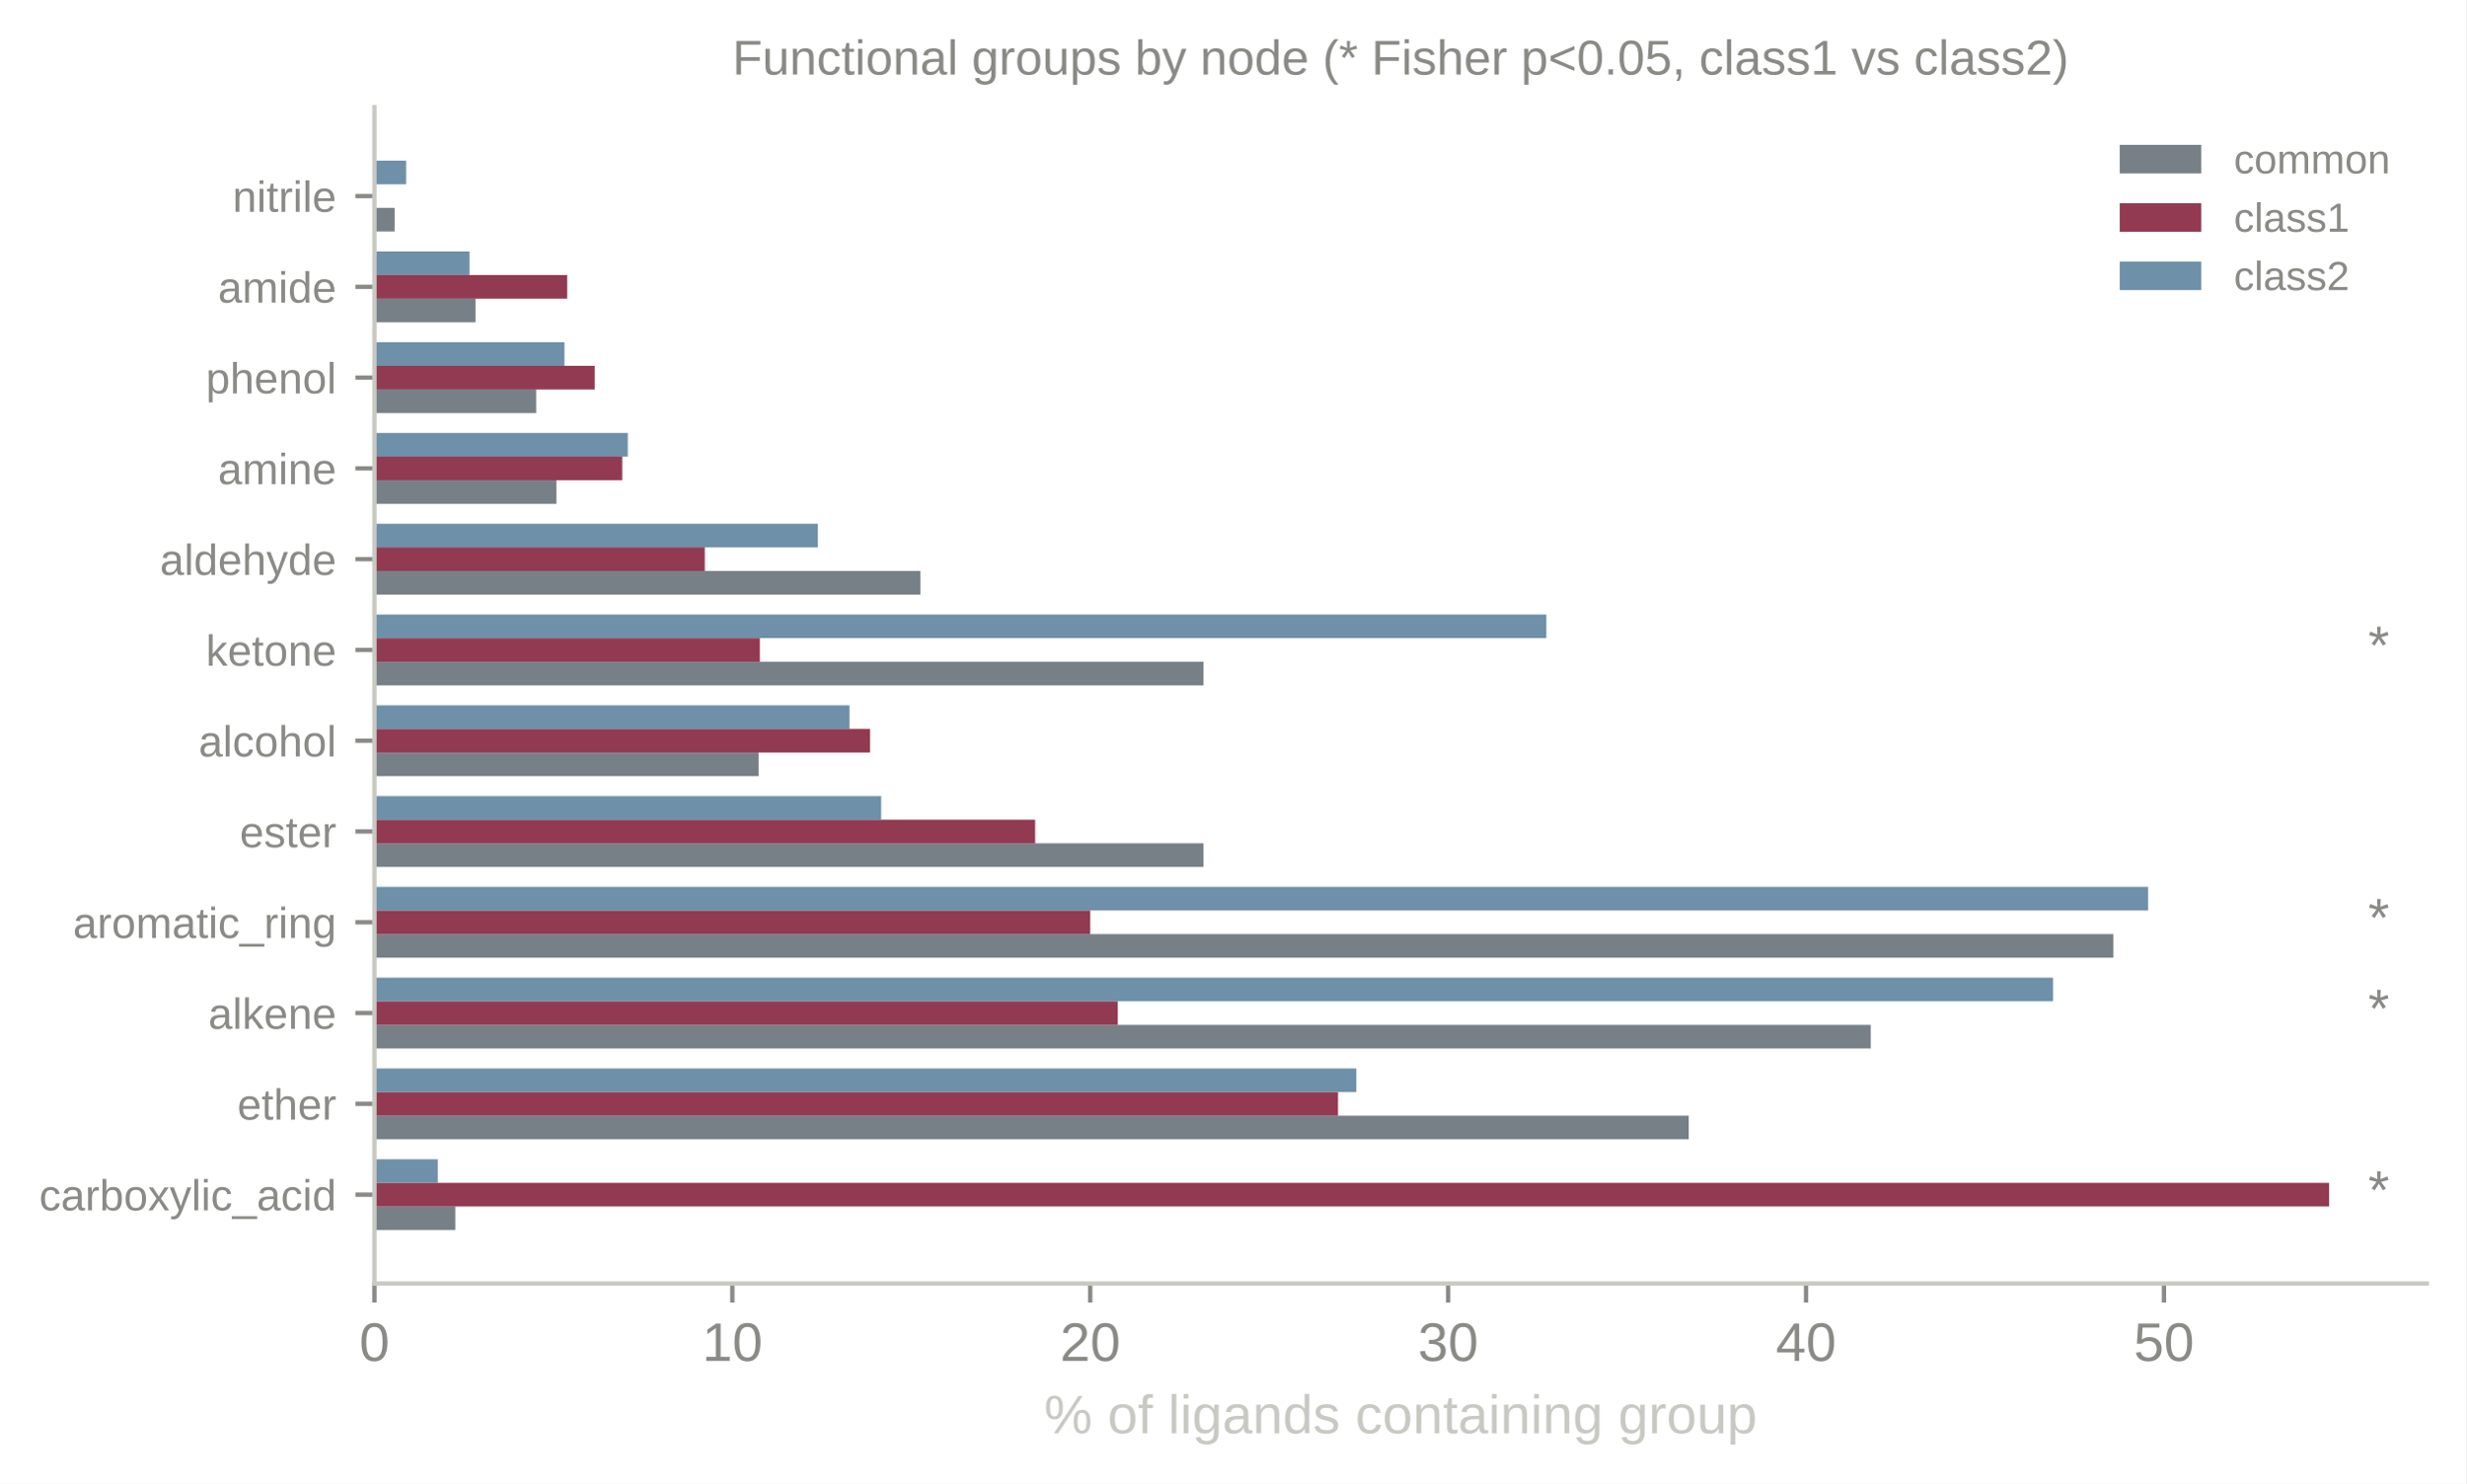
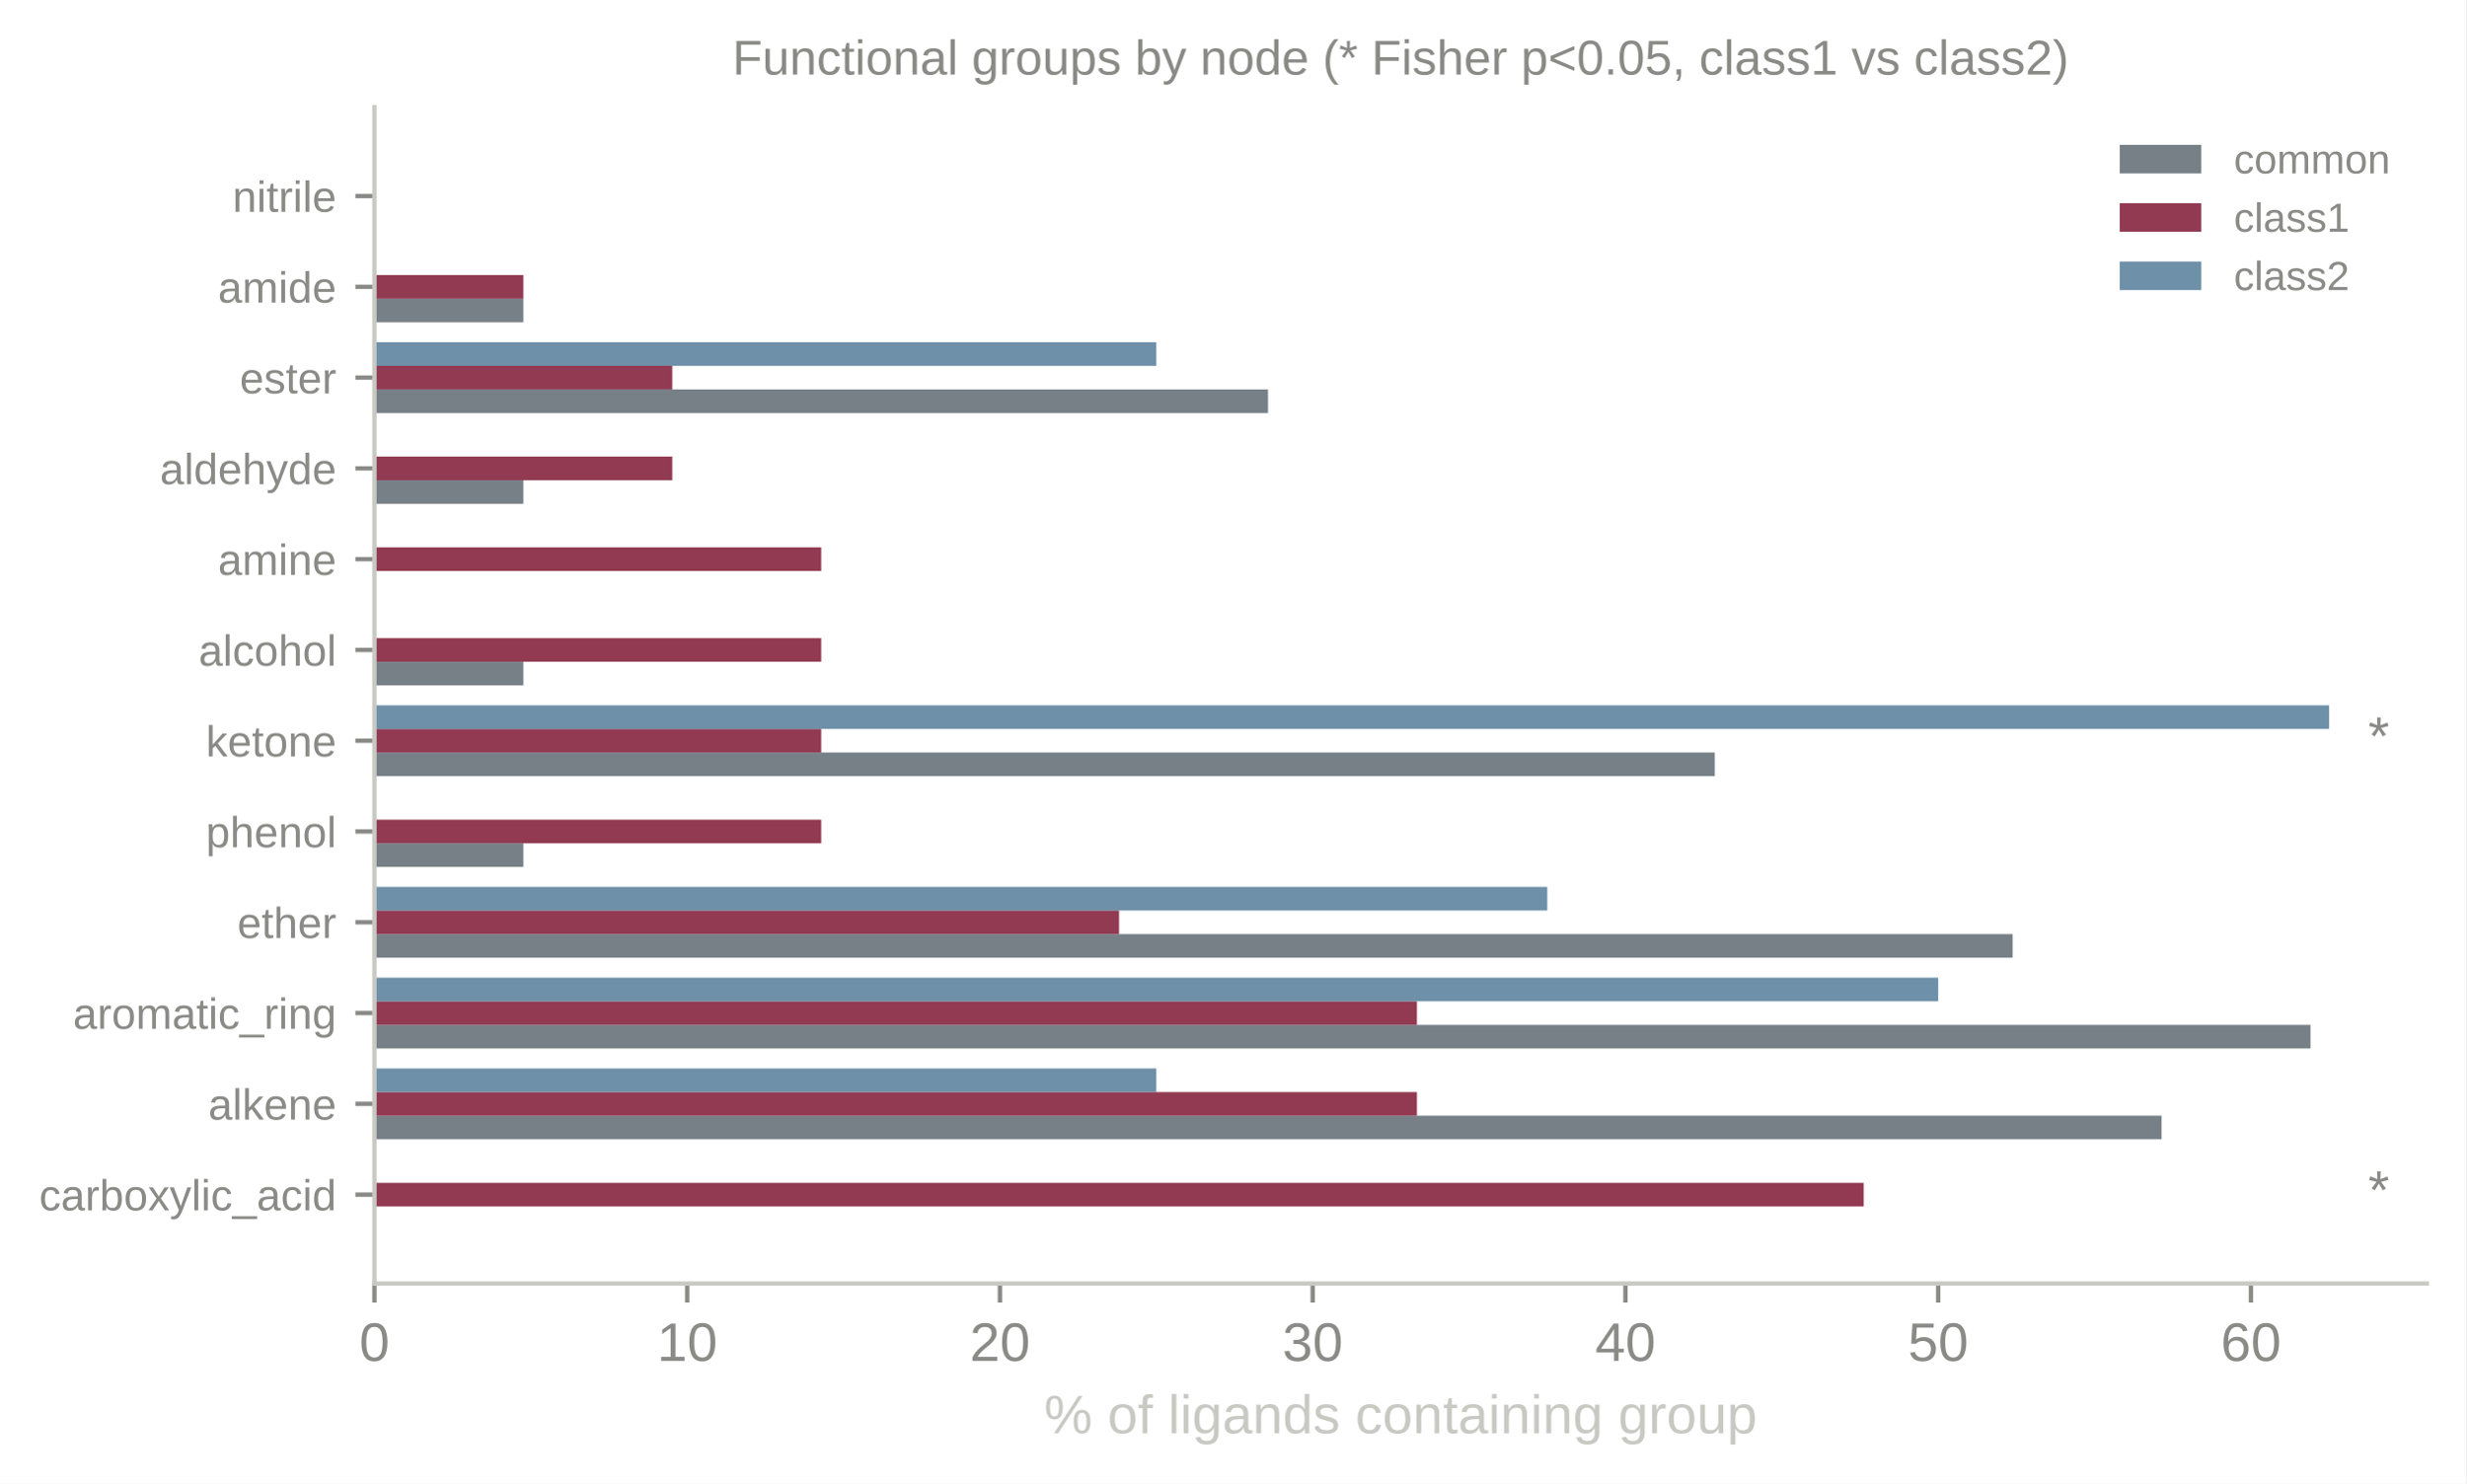
<svg xmlns="http://www.w3.org/2000/svg" xmlns:xlink="http://www.w3.org/1999/xlink" width="453.719pt" height="273.086pt" viewBox="0 0 453.719 273.086" version="1.1">
  <defs>
    <style type="text/css">*{stroke-linejoin: round; stroke-linecap: butt}</style>
  </defs>
  <g id="figure_1">
    <g id="patch_1">
      <path d="M 0 273.086  L 453.719 273.086  L 453.719 0  L 0 0  z " style="fill: #ffffff" />
    </g>
    <g id="axes_1">
      <g id="patch_2">
        <path d="M 68.889 236.242  L 446.519 236.242  L 446.519 19.722  L 68.889 19.722  z " style="fill: #ffffff" />
      </g>
      <g id="patch_3">
-         <path d="M 68.889 226.4  L 83.77 226.4  L 83.77 222.056  L 68.889 222.056  z " clip-path="url(#p09a130c2d6)" style="fill: #5f6a72; opacity: 0.85" />
+         <path d="M 68.889 226.4  L 68.889 226.4  L 68.889 222.056  L 68.889 222.056  z " clip-path="url(#p2dcdba39ec)" style="fill: #5f6a72; opacity: 0.85" />
      </g>
      <g id="patch_4">
-         <path d="M 68.889 209.691  L 310.714 209.691  L 310.714 205.347  L 68.889 205.347  z " clip-path="url(#p09a130c2d6)" style="fill: #5f6a72; opacity: 0.85" />
+         <path d="M 68.889 209.691  L 397.709 209.691  L 397.709 205.347  L 68.889 205.347  z " clip-path="url(#p2dcdba39ec)" style="fill: #5f6a72; opacity: 0.85" />
      </g>
      <g id="patch_5">
-         <path d="M 68.889 192.982  L 344.198 192.982  L 344.198 188.637  L 68.889 188.637  z " clip-path="url(#p09a130c2d6)" style="fill: #5f6a72; opacity: 0.85" />
+         <path d="M 68.889 192.982  L 425.111 192.982  L 425.111 188.637  L 68.889 188.637  z " clip-path="url(#p2dcdba39ec)" style="fill: #5f6a72; opacity: 0.85" />
      </g>
      <g id="patch_6">
-         <path d="M 68.889 176.272  L 388.843 176.272  L 388.843 171.928  L 68.889 171.928  z " clip-path="url(#p09a130c2d6)" style="fill: #5f6a72; opacity: 0.85" />
+         <path d="M 68.889 176.272  L 370.308 176.272  L 370.308 171.928  L 68.889 171.928  z " clip-path="url(#p2dcdba39ec)" style="fill: #5f6a72; opacity: 0.85" />
      </g>
      <g id="patch_7">
-         <path d="M 68.889 159.563  L 221.425 159.563  L 221.425 155.218  L 68.889 155.218  z " clip-path="url(#p09a130c2d6)" style="fill: #5f6a72; opacity: 0.85" />
+         <path d="M 68.889 159.563  L 96.29 159.563  L 96.29 155.218  L 68.889 155.218  z " clip-path="url(#p2dcdba39ec)" style="fill: #5f6a72; opacity: 0.85" />
      </g>
      <g id="patch_8">
-         <path d="M 68.889 142.854  L 139.576 142.854  L 139.576 138.509  L 68.889 138.509  z " clip-path="url(#p09a130c2d6)" style="fill: #5f6a72; opacity: 0.85" />
+         <path d="M 68.889 142.854  L 315.504 142.854  L 315.504 138.509  L 68.889 138.509  z " clip-path="url(#p2dcdba39ec)" style="fill: #5f6a72; opacity: 0.85" />
      </g>
      <g id="patch_9">
-         <path d="M 68.889 126.144  L 221.425 126.144  L 221.425 121.8  L 68.889 121.8  z " clip-path="url(#p09a130c2d6)" style="fill: #5f6a72; opacity: 0.85" />
+         <path d="M 68.889 126.144  L 96.29 126.144  L 96.29 121.8  L 68.889 121.8  z " clip-path="url(#p2dcdba39ec)" style="fill: #5f6a72; opacity: 0.85" />
      </g>
      <g id="patch_10">
-         <path d="M 68.889 109.435  L 169.339 109.435  L 169.339 105.09  L 68.889 105.09  z " clip-path="url(#p09a130c2d6)" style="fill: #5f6a72; opacity: 0.85" />
+         <path d="M 68.889 109.435  L 68.889 109.435  L 68.889 105.09  L 68.889 105.09  z " clip-path="url(#p2dcdba39ec)" style="fill: #5f6a72; opacity: 0.85" />
      </g>
      <g id="patch_11">
-         <path d="M 68.889 92.725  L 102.372 92.725  L 102.372 88.381  L 68.889 88.381  z " clip-path="url(#p09a130c2d6)" style="fill: #5f6a72; opacity: 0.85" />
+         <path d="M 68.889 92.725  L 96.29 92.725  L 96.29 88.381  L 68.889 88.381  z " clip-path="url(#p2dcdba39ec)" style="fill: #5f6a72; opacity: 0.85" />
      </g>
      <g id="patch_12">
-         <path d="M 68.889 76.016  L 98.652 76.016  L 98.652 71.672  L 68.889 71.672  z " clip-path="url(#p09a130c2d6)" style="fill: #5f6a72; opacity: 0.85" />
+         <path d="M 68.889 76.016  L 233.299 76.016  L 233.299 71.672  L 68.889 71.672  z " clip-path="url(#p2dcdba39ec)" style="fill: #5f6a72; opacity: 0.85" />
      </g>
      <g id="patch_13">
-         <path d="M 68.889 59.307  L 87.491 59.307  L 87.491 54.962  L 68.889 54.962  z " clip-path="url(#p09a130c2d6)" style="fill: #5f6a72; opacity: 0.85" />
+         <path d="M 68.889 59.307  L 96.29 59.307  L 96.29 54.962  L 68.889 54.962  z " clip-path="url(#p2dcdba39ec)" style="fill: #5f6a72; opacity: 0.85" />
      </g>
      <g id="patch_14">
-         <path d="M 68.889 42.597  L 72.609 42.597  L 72.609 38.253  L 68.889 38.253  z " clip-path="url(#p09a130c2d6)" style="fill: #5f6a72; opacity: 0.85" />
+         <path d="M 68.889 42.597  L 68.889 42.597  L 68.889 38.253  L 68.889 38.253  z " clip-path="url(#p2dcdba39ec)" style="fill: #5f6a72; opacity: 0.85" />
      </g>
      <g id="patch_15">
-         <path d="M 68.889 222.056  L 428.536 222.056  L 428.536 217.711  L 68.889 217.711  z " clip-path="url(#p09a130c2d6)" style="fill: #7f1734; opacity: 0.85" />
+         <path d="M 68.889 222.056  L 342.906 222.056  L 342.906 217.711  L 68.889 217.711  z " clip-path="url(#p2dcdba39ec)" style="fill: #7f1734; opacity: 0.85" />
      </g>
      <g id="patch_16">
-         <path d="M 68.889 205.347  L 246.18 205.347  L 246.18 201.002  L 68.889 201.002  z " clip-path="url(#p09a130c2d6)" style="fill: #7f1734; opacity: 0.85" />
+         <path d="M 68.889 205.347  L 260.701 205.347  L 260.701 201.002  L 68.889 201.002  z " clip-path="url(#p2dcdba39ec)" style="fill: #7f1734; opacity: 0.85" />
      </g>
      <g id="patch_17">
-         <path d="M 68.889 188.637  L 205.656 188.637  L 205.656 184.293  L 68.889 184.293  z " clip-path="url(#p09a130c2d6)" style="fill: #7f1734; opacity: 0.85" />
+         <path d="M 68.889 188.637  L 260.701 188.637  L 260.701 184.293  L 68.889 184.293  z " clip-path="url(#p2dcdba39ec)" style="fill: #7f1734; opacity: 0.85" />
      </g>
      <g id="patch_18">
-         <path d="M 68.889 171.928  L 200.591 171.928  L 200.591 167.583  L 68.889 167.583  z " clip-path="url(#p09a130c2d6)" style="fill: #7f1734; opacity: 0.85" />
+         <path d="M 68.889 171.928  L 205.897 171.928  L 205.897 167.583  L 68.889 167.583  z " clip-path="url(#p2dcdba39ec)" style="fill: #7f1734; opacity: 0.85" />
      </g>
      <g id="patch_19">
-         <path d="M 68.889 155.218  L 190.46 155.218  L 190.46 150.874  L 68.889 150.874  z " clip-path="url(#p09a130c2d6)" style="fill: #7f1734; opacity: 0.85" />
+         <path d="M 68.889 155.218  L 151.094 155.218  L 151.094 150.874  L 68.889 150.874  z " clip-path="url(#p2dcdba39ec)" style="fill: #7f1734; opacity: 0.85" />
      </g>
      <g id="patch_20">
-         <path d="M 68.889 138.509  L 160.067 138.509  L 160.067 134.165  L 68.889 134.165  z " clip-path="url(#p09a130c2d6)" style="fill: #7f1734; opacity: 0.85" />
+         <path d="M 68.889 138.509  L 151.094 138.509  L 151.094 134.165  L 68.889 134.165  z " clip-path="url(#p2dcdba39ec)" style="fill: #7f1734; opacity: 0.85" />
      </g>
      <g id="patch_21">
-         <path d="M 68.889 121.8  L 139.805 121.8  L 139.805 117.455  L 68.889 117.455  z " clip-path="url(#p09a130c2d6)" style="fill: #7f1734; opacity: 0.85" />
+         <path d="M 68.889 121.8  L 151.094 121.8  L 151.094 117.455  L 68.889 117.455  z " clip-path="url(#p2dcdba39ec)" style="fill: #7f1734; opacity: 0.85" />
      </g>
      <g id="patch_22">
-         <path d="M 68.889 105.09  L 129.674 105.09  L 129.674 100.746  L 68.889 100.746  z " clip-path="url(#p09a130c2d6)" style="fill: #7f1734; opacity: 0.85" />
+         <path d="M 68.889 105.09  L 151.094 105.09  L 151.094 100.746  L 68.889 100.746  z " clip-path="url(#p2dcdba39ec)" style="fill: #7f1734; opacity: 0.85" />
      </g>
      <g id="patch_23">
-         <path d="M 68.889 88.381  L 114.478 88.381  L 114.478 84.037  L 68.889 84.037  z " clip-path="url(#p09a130c2d6)" style="fill: #7f1734; opacity: 0.85" />
+         <path d="M 68.889 88.381  L 123.692 88.381  L 123.692 84.037  L 68.889 84.037  z " clip-path="url(#p2dcdba39ec)" style="fill: #7f1734; opacity: 0.85" />
      </g>
      <g id="patch_24">
-         <path d="M 68.889 71.672  L 109.412 71.672  L 109.412 67.327  L 68.889 67.327  z " clip-path="url(#p09a130c2d6)" style="fill: #7f1734; opacity: 0.85" />
+         <path d="M 68.889 71.672  L 123.692 71.672  L 123.692 67.327  L 68.889 67.327  z " clip-path="url(#p2dcdba39ec)" style="fill: #7f1734; opacity: 0.85" />
      </g>
      <g id="patch_25">
-         <path d="M 68.889 54.962  L 104.347 54.962  L 104.347 50.618  L 68.889 50.618  z " clip-path="url(#p09a130c2d6)" style="fill: #7f1734; opacity: 0.85" />
+         <path d="M 68.889 54.962  L 96.29 54.962  L 96.29 50.618  L 68.889 50.618  z " clip-path="url(#p2dcdba39ec)" style="fill: #7f1734; opacity: 0.85" />
      </g>
      <g id="patch_26">
-         <path d="M 68.889 38.253  L 68.889 38.253  L 68.889 33.908  L 68.889 33.908  z " clip-path="url(#p09a130c2d6)" style="fill: #7f1734; opacity: 0.85" />
+         <path d="M 68.889 38.253  L 68.889 38.253  L 68.889 33.908  L 68.889 33.908  z " clip-path="url(#p2dcdba39ec)" style="fill: #7f1734; opacity: 0.85" />
      </g>
      <g id="patch_27">
-         <path d="M 68.889 217.711  L 80.544 217.711  L 80.544 213.367  L 68.889 213.367  z " clip-path="url(#p09a130c2d6)" style="fill: #557c99; opacity: 0.85" />
+         <path d="M 68.889 217.711  L 68.889 217.711  L 68.889 213.367  L 68.889 213.367  z " clip-path="url(#p2dcdba39ec)" style="fill: #557c99; opacity: 0.85" />
      </g>
      <g id="patch_28">
-         <path d="M 68.889 201.002  L 249.542 201.002  L 249.542 196.658  L 68.889 196.658  z " clip-path="url(#p09a130c2d6)" style="fill: #557c99; opacity: 0.85" />
+         <path d="M 68.889 201.002  L 212.748 201.002  L 212.748 196.658  L 68.889 196.658  z " clip-path="url(#p2dcdba39ec)" style="fill: #557c99; opacity: 0.85" />
      </g>
      <g id="patch_29">
-         <path d="M 68.889 184.293  L 377.747 184.293  L 377.747 179.948  L 68.889 179.948  z " clip-path="url(#p09a130c2d6)" style="fill: #557c99; opacity: 0.85" />
+         <path d="M 68.889 184.293  L 356.607 184.293  L 356.607 179.948  L 68.889 179.948  z " clip-path="url(#p2dcdba39ec)" style="fill: #557c99; opacity: 0.85" />
      </g>
      <g id="patch_30">
-         <path d="M 68.889 167.583  L 395.23 167.583  L 395.23 163.239  L 68.889 163.239  z " clip-path="url(#p09a130c2d6)" style="fill: #557c99; opacity: 0.85" />
+         <path d="M 68.889 167.583  L 284.677 167.583  L 284.677 163.239  L 68.889 163.239  z " clip-path="url(#p2dcdba39ec)" style="fill: #557c99; opacity: 0.85" />
      </g>
      <g id="patch_31">
-         <path d="M 68.889 150.874  L 162.129 150.874  L 162.129 146.53  L 68.889 146.53  z " clip-path="url(#p09a130c2d6)" style="fill: #557c99; opacity: 0.85" />
+         <path d="M 68.889 150.874  L 68.889 150.874  L 68.889 146.53  L 68.889 146.53  z " clip-path="url(#p2dcdba39ec)" style="fill: #557c99; opacity: 0.85" />
      </g>
      <g id="patch_32">
-         <path d="M 68.889 134.165  L 156.302 134.165  L 156.302 129.82  L 68.889 129.82  z " clip-path="url(#p09a130c2d6)" style="fill: #557c99; opacity: 0.85" />
+         <path d="M 68.889 134.165  L 428.536 134.165  L 428.536 129.82  L 68.889 129.82  z " clip-path="url(#p2dcdba39ec)" style="fill: #557c99; opacity: 0.85" />
      </g>
      <g id="patch_33">
-         <path d="M 68.889 117.455  L 284.507 117.455  L 284.507 113.111  L 68.889 113.111  z " clip-path="url(#p09a130c2d6)" style="fill: #557c99; opacity: 0.85" />
+         <path d="M 68.889 117.455  L 68.889 117.455  L 68.889 113.111  L 68.889 113.111  z " clip-path="url(#p2dcdba39ec)" style="fill: #557c99; opacity: 0.85" />
      </g>
      <g id="patch_34">
-         <path d="M 68.889 100.746  L 150.474 100.746  L 150.474 96.401  L 68.889 96.401  z " clip-path="url(#p09a130c2d6)" style="fill: #557c99; opacity: 0.85" />
+         <path d="M 68.889 100.746  L 68.889 100.746  L 68.889 96.401  L 68.889 96.401  z " clip-path="url(#p2dcdba39ec)" style="fill: #557c99; opacity: 0.85" />
      </g>
      <g id="patch_35">
-         <path d="M 68.889 84.037  L 115.509 84.037  L 115.509 79.692  L 68.889 79.692  z " clip-path="url(#p09a130c2d6)" style="fill: #557c99; opacity: 0.85" />
+         <path d="M 68.889 84.037  L 68.889 84.037  L 68.889 79.692  L 68.889 79.692  z " clip-path="url(#p2dcdba39ec)" style="fill: #557c99; opacity: 0.85" />
      </g>
      <g id="patch_36">
-         <path d="M 68.889 67.327  L 103.854 67.327  L 103.854 62.983  L 68.889 62.983  z " clip-path="url(#p09a130c2d6)" style="fill: #557c99; opacity: 0.85" />
+         <path d="M 68.889 67.327  L 212.748 67.327  L 212.748 62.983  L 68.889 62.983  z " clip-path="url(#p2dcdba39ec)" style="fill: #557c99; opacity: 0.85" />
      </g>
      <g id="patch_37">
-         <path d="M 68.889 50.618  L 86.371 50.618  L 86.371 46.273  L 68.889 46.273  z " clip-path="url(#p09a130c2d6)" style="fill: #557c99; opacity: 0.85" />
+         <path d="M 68.889 50.618  L 68.889 50.618  L 68.889 46.273  L 68.889 46.273  z " clip-path="url(#p2dcdba39ec)" style="fill: #557c99; opacity: 0.85" />
      </g>
      <g id="patch_38">
-         <path d="M 68.889 33.908  L 74.716 33.908  L 74.716 29.564  L 68.889 29.564  z " clip-path="url(#p09a130c2d6)" style="fill: #557c99; opacity: 0.85" />
+         <path d="M 68.889 33.908  L 68.889 33.908  L 68.889 29.564  L 68.889 29.564  z " clip-path="url(#p2dcdba39ec)" style="fill: #557c99; opacity: 0.85" />
      </g>
      <g id="matplotlib.axis_1">
        <g id="xtick_1">
          <g id="line2d_1">
            <defs>
-               <path id="mb57ef3b984" d="M 0 0  L 0 3.5  " style="stroke: #8a8a86; stroke-width: 0.8" />
+               <path id="mf8d656d66e" d="M 0 0  L 0 3.5  " style="stroke: #8a8a86; stroke-width: 0.8" />
            </defs>
            <g>
-               <use xlink:href="#mb57ef3b984" x="68.889" y="236.242" style="fill: #8a8a86; stroke: #8a8a86; stroke-width: 0.8" />
+               <use xlink:href="#mf8d656d66e" x="68.889" y="236.242" style="fill: #8a8a86; stroke: #8a8a86; stroke-width: 0.8" />
            </g>
          </g>
          <g id="text_1">
            <text style="font-size: 10px; font-family: 'Liberation Sans'; text-anchor: middle; fill: #8a8a86" x="68.889" y="250.489" transform="rotate(-0 68.88875 250.4891)">0</text>
          </g>
        </g>
        <g id="xtick_2">
          <g id="line2d_2">
            <g>
-               <use xlink:href="#mb57ef3b984" x="134.74" y="236.242" style="fill: #8a8a86; stroke: #8a8a86; stroke-width: 0.8" />
+               <use xlink:href="#mf8d656d66e" x="126.432" y="236.242" style="fill: #8a8a86; stroke: #8a8a86; stroke-width: 0.8" />
            </g>
          </g>
          <g id="text_2">
-             <text style="font-size: 10px; font-family: 'Liberation Sans'; text-anchor: middle; fill: #8a8a86" x="134.74" y="250.489" transform="rotate(-0 134.7397 250.4891)">10</text>
+             <text style="font-size: 10px; font-family: 'Liberation Sans'; text-anchor: middle; fill: #8a8a86" x="126.432" y="250.489" transform="rotate(-0 126.4324 250.4891)">10</text>
          </g>
        </g>
        <g id="xtick_3">
          <g id="line2d_3">
            <g>
-               <use xlink:href="#mb57ef3b984" x="200.591" y="236.242" style="fill: #8a8a86; stroke: #8a8a86; stroke-width: 0.8" />
+               <use xlink:href="#mf8d656d66e" x="183.976" y="236.242" style="fill: #8a8a86; stroke: #8a8a86; stroke-width: 0.8" />
            </g>
          </g>
          <g id="text_3">
-             <text style="font-size: 10px; font-family: 'Liberation Sans'; text-anchor: middle; fill: #8a8a86" x="200.591" y="250.489" transform="rotate(-0 200.5907 250.4891)">20</text>
+             <text style="font-size: 10px; font-family: 'Liberation Sans'; text-anchor: middle; fill: #8a8a86" x="183.976" y="250.489" transform="rotate(-0 183.976 250.4891)">20</text>
          </g>
        </g>
        <g id="xtick_4">
          <g id="line2d_4">
            <g>
-               <use xlink:href="#mb57ef3b984" x="266.442" y="236.242" style="fill: #8a8a86; stroke: #8a8a86; stroke-width: 0.8" />
+               <use xlink:href="#mf8d656d66e" x="241.52" y="236.242" style="fill: #8a8a86; stroke: #8a8a86; stroke-width: 0.8" />
            </g>
          </g>
          <g id="text_4">
-             <text style="font-size: 10px; font-family: 'Liberation Sans'; text-anchor: middle; fill: #8a8a86" x="266.442" y="250.489" transform="rotate(-0 266.4417 250.4891)">30</text>
+             <text style="font-size: 10px; font-family: 'Liberation Sans'; text-anchor: middle; fill: #8a8a86" x="241.52" y="250.489" transform="rotate(-0 241.5196 250.4891)">30</text>
          </g>
        </g>
        <g id="xtick_5">
          <g id="line2d_5">
            <g>
-               <use xlink:href="#mb57ef3b984" x="332.293" y="236.242" style="fill: #8a8a86; stroke: #8a8a86; stroke-width: 0.8" />
+               <use xlink:href="#mf8d656d66e" x="299.063" y="236.242" style="fill: #8a8a86; stroke: #8a8a86; stroke-width: 0.8" />
            </g>
          </g>
          <g id="text_5">
-             <text style="font-size: 10px; font-family: 'Liberation Sans'; text-anchor: middle; fill: #8a8a86" x="332.293" y="250.489" transform="rotate(-0 332.2926 250.4891)">40</text>
+             <text style="font-size: 10px; font-family: 'Liberation Sans'; text-anchor: middle; fill: #8a8a86" x="299.063" y="250.489" transform="rotate(-0 299.0632 250.4891)">40</text>
          </g>
        </g>
        <g id="xtick_6">
          <g id="line2d_6">
            <g>
-               <use xlink:href="#mb57ef3b984" x="398.144" y="236.242" style="fill: #8a8a86; stroke: #8a8a86; stroke-width: 0.8" />
+               <use xlink:href="#mf8d656d66e" x="356.607" y="236.242" style="fill: #8a8a86; stroke: #8a8a86; stroke-width: 0.8" />
            </g>
          </g>
          <g id="text_6">
-             <text style="font-size: 10px; font-family: 'Liberation Sans'; text-anchor: middle; fill: #8a8a86" x="398.144" y="250.489" transform="rotate(-0 398.1436 250.4891)">50</text>
-           </g>
-         </g>
-         <g id="text_7">
+             <text style="font-size: 10px; font-family: 'Liberation Sans'; text-anchor: middle; fill: #8a8a86" x="356.607" y="250.489" transform="rotate(-0 356.6068 250.4891)">50</text>
+           </g>
+         </g>
+         <g id="xtick_7">
+           <g id="line2d_7">
+             <g>
+               <use xlink:href="#mf8d656d66e" x="414.15" y="236.242" style="fill: #8a8a86; stroke: #8a8a86; stroke-width: 0.8" />
+             </g>
+           </g>
+           <g id="text_7">
+             <text style="font-size: 10px; font-family: 'Liberation Sans'; text-anchor: middle; fill: #8a8a86" x="414.15" y="250.489" transform="rotate(-0 414.1505 250.4891)">60</text>
+           </g>
+         </g>
+         <g id="text_8">
          <text style="font-size: 10px; font-family: 'Liberation Sans'; text-anchor: middle; fill: #c9c9c4" x="257.704" y="263.811" transform="rotate(-0 257.7038 263.8109)">% of ligands containing group</text>
        </g>
      </g>
      <g id="matplotlib.axis_2">
        <g id="ytick_1">
-           <g id="line2d_7">
+           <g id="line2d_8">
            <defs>
-               <path id="m626e39dbb3" d="M 0 0  L -3.5 0  " style="stroke: #8a8a86; stroke-width: 0.8" />
+               <path id="m3836ee31d8" d="M 0 0  L -3.5 0  " style="stroke: #8a8a86; stroke-width: 0.8" />
            </defs>
            <g>
-               <use xlink:href="#m626e39dbb3" x="68.889" y="219.884" style="fill: #8a8a86; stroke: #8a8a86; stroke-width: 0.8" />
-             </g>
-           </g>
-           <g id="text_8">
+               <use xlink:href="#m3836ee31d8" x="68.889" y="219.884" style="fill: #8a8a86; stroke: #8a8a86; stroke-width: 0.8" />
+             </g>
+           </g>
+           <g id="text_9">
            <text style="font-size: 8px; font-family: 'Liberation Sans'; text-anchor: end; fill: #8a8a86" x="61.889" y="222.782" transform="rotate(-0 61.88875 222.7825)">carboxylic_acid</text>
          </g>
        </g>
        <g id="ytick_2">
-           <g id="line2d_8">
-             <g>
-               <use xlink:href="#m626e39dbb3" x="68.889" y="203.174" style="fill: #8a8a86; stroke: #8a8a86; stroke-width: 0.8" />
-             </g>
-           </g>
-           <g id="text_9">
-             <text style="font-size: 8px; font-family: 'Liberation Sans'; text-anchor: end; fill: #8a8a86" x="61.889" y="206.073" transform="rotate(-0 61.88875 206.0731)">ether</text>
+           <g id="line2d_9">
+             <g>
+               <use xlink:href="#m3836ee31d8" x="68.889" y="203.174" style="fill: #8a8a86; stroke: #8a8a86; stroke-width: 0.8" />
+             </g>
+           </g>
+           <g id="text_10">
+             <text style="font-size: 8px; font-family: 'Liberation Sans'; text-anchor: end; fill: #8a8a86" x="61.889" y="206.073" transform="rotate(-0 61.88875 206.0731)">alkene</text>
          </g>
        </g>
        <g id="ytick_3">
-           <g id="line2d_9">
-             <g>
-               <use xlink:href="#m626e39dbb3" x="68.889" y="186.465" style="fill: #8a8a86; stroke: #8a8a86; stroke-width: 0.8" />
-             </g>
-           </g>
-           <g id="text_10">
-             <text style="font-size: 8px; font-family: 'Liberation Sans'; text-anchor: end; fill: #8a8a86" x="61.889" y="189.364" transform="rotate(-0 61.88875 189.3637)">alkene</text>
+           <g id="line2d_10">
+             <g>
+               <use xlink:href="#m3836ee31d8" x="68.889" y="186.465" style="fill: #8a8a86; stroke: #8a8a86; stroke-width: 0.8" />
+             </g>
+           </g>
+           <g id="text_11">
+             <text style="font-size: 8px; font-family: 'Liberation Sans'; text-anchor: end; fill: #8a8a86" x="61.889" y="189.364" transform="rotate(-0 61.88875 189.3637)">aromatic_ring</text>
          </g>
        </g>
        <g id="ytick_4">
-           <g id="line2d_10">
-             <g>
-               <use xlink:href="#m626e39dbb3" x="68.889" y="169.756" style="fill: #8a8a86; stroke: #8a8a86; stroke-width: 0.8" />
-             </g>
-           </g>
-           <g id="text_11">
-             <text style="font-size: 8px; font-family: 'Liberation Sans'; text-anchor: end; fill: #8a8a86" x="61.889" y="172.654" transform="rotate(-0 61.88875 172.6544)">aromatic_ring</text>
+           <g id="line2d_11">
+             <g>
+               <use xlink:href="#m3836ee31d8" x="68.889" y="169.756" style="fill: #8a8a86; stroke: #8a8a86; stroke-width: 0.8" />
+             </g>
+           </g>
+           <g id="text_12">
+             <text style="font-size: 8px; font-family: 'Liberation Sans'; text-anchor: end; fill: #8a8a86" x="61.889" y="172.654" transform="rotate(-0 61.88875 172.6544)">ether</text>
          </g>
        </g>
        <g id="ytick_5">
-           <g id="line2d_11">
-             <g>
-               <use xlink:href="#m626e39dbb3" x="68.889" y="153.046" style="fill: #8a8a86; stroke: #8a8a86; stroke-width: 0.8" />
-             </g>
-           </g>
-           <g id="text_12">
-             <text style="font-size: 8px; font-family: 'Liberation Sans'; text-anchor: end; fill: #8a8a86" x="61.889" y="155.945" transform="rotate(-0 61.88875 155.945)">ester</text>
+           <g id="line2d_12">
+             <g>
+               <use xlink:href="#m3836ee31d8" x="68.889" y="153.046" style="fill: #8a8a86; stroke: #8a8a86; stroke-width: 0.8" />
+             </g>
+           </g>
+           <g id="text_13">
+             <text style="font-size: 8px; font-family: 'Liberation Sans'; text-anchor: end; fill: #8a8a86" x="61.889" y="155.945" transform="rotate(-0 61.88875 155.945)">phenol</text>
          </g>
        </g>
        <g id="ytick_6">
-           <g id="line2d_12">
-             <g>
-               <use xlink:href="#m626e39dbb3" x="68.889" y="136.337" style="fill: #8a8a86; stroke: #8a8a86; stroke-width: 0.8" />
-             </g>
-           </g>
-           <g id="text_13">
-             <text style="font-size: 8px; font-family: 'Liberation Sans'; text-anchor: end; fill: #8a8a86" x="61.889" y="139.236" transform="rotate(-0 61.88875 139.2356)">alcohol</text>
+           <g id="line2d_13">
+             <g>
+               <use xlink:href="#m3836ee31d8" x="68.889" y="136.337" style="fill: #8a8a86; stroke: #8a8a86; stroke-width: 0.8" />
+             </g>
+           </g>
+           <g id="text_14">
+             <text style="font-size: 8px; font-family: 'Liberation Sans'; text-anchor: end; fill: #8a8a86" x="61.889" y="139.236" transform="rotate(-0 61.88875 139.2356)">ketone</text>
          </g>
        </g>
        <g id="ytick_7">
-           <g id="line2d_13">
-             <g>
-               <use xlink:href="#m626e39dbb3" x="68.889" y="119.628" style="fill: #8a8a86; stroke: #8a8a86; stroke-width: 0.8" />
-             </g>
-           </g>
-           <g id="text_14">
-             <text style="font-size: 8px; font-family: 'Liberation Sans'; text-anchor: end; fill: #8a8a86" x="61.889" y="122.526" transform="rotate(-0 61.88875 122.5263)">ketone</text>
+           <g id="line2d_14">
+             <g>
+               <use xlink:href="#m3836ee31d8" x="68.889" y="119.628" style="fill: #8a8a86; stroke: #8a8a86; stroke-width: 0.8" />
+             </g>
+           </g>
+           <g id="text_15">
+             <text style="font-size: 8px; font-family: 'Liberation Sans'; text-anchor: end; fill: #8a8a86" x="61.889" y="122.526" transform="rotate(-0 61.88875 122.5263)">alcohol</text>
          </g>
        </g>
        <g id="ytick_8">
-           <g id="line2d_14">
-             <g>
-               <use xlink:href="#m626e39dbb3" x="68.889" y="102.918" style="fill: #8a8a86; stroke: #8a8a86; stroke-width: 0.8" />
-             </g>
-           </g>
-           <g id="text_15">
-             <text style="font-size: 8px; font-family: 'Liberation Sans'; text-anchor: end; fill: #8a8a86" x="61.889" y="105.817" transform="rotate(-0 61.88875 105.8169)">aldehyde</text>
+           <g id="line2d_15">
+             <g>
+               <use xlink:href="#m3836ee31d8" x="68.889" y="102.918" style="fill: #8a8a86; stroke: #8a8a86; stroke-width: 0.8" />
+             </g>
+           </g>
+           <g id="text_16">
+             <text style="font-size: 8px; font-family: 'Liberation Sans'; text-anchor: end; fill: #8a8a86" x="61.889" y="105.817" transform="rotate(-0 61.88875 105.8169)">amine</text>
          </g>
        </g>
        <g id="ytick_9">
-           <g id="line2d_15">
-             <g>
-               <use xlink:href="#m626e39dbb3" x="68.889" y="86.209" style="fill: #8a8a86; stroke: #8a8a86; stroke-width: 0.8" />
-             </g>
-           </g>
-           <g id="text_16">
-             <text style="font-size: 8px; font-family: 'Liberation Sans'; text-anchor: end; fill: #8a8a86" x="61.889" y="89.108" transform="rotate(-0 61.88875 89.10752)">amine</text>
+           <g id="line2d_16">
+             <g>
+               <use xlink:href="#m3836ee31d8" x="68.889" y="86.209" style="fill: #8a8a86; stroke: #8a8a86; stroke-width: 0.8" />
+             </g>
+           </g>
+           <g id="text_17">
+             <text style="font-size: 8px; font-family: 'Liberation Sans'; text-anchor: end; fill: #8a8a86" x="61.889" y="89.108" transform="rotate(-0 61.88875 89.10752)">aldehyde</text>
          </g>
        </g>
        <g id="ytick_10">
-           <g id="line2d_16">
-             <g>
-               <use xlink:href="#m626e39dbb3" x="68.889" y="69.499" style="fill: #8a8a86; stroke: #8a8a86; stroke-width: 0.8" />
-             </g>
-           </g>
-           <g id="text_17">
-             <text style="font-size: 8px; font-family: 'Liberation Sans'; text-anchor: end; fill: #8a8a86" x="61.889" y="72.398" transform="rotate(-0 61.88875 72.39815)">phenol</text>
+           <g id="line2d_17">
+             <g>
+               <use xlink:href="#m3836ee31d8" x="68.889" y="69.499" style="fill: #8a8a86; stroke: #8a8a86; stroke-width: 0.8" />
+             </g>
+           </g>
+           <g id="text_18">
+             <text style="font-size: 8px; font-family: 'Liberation Sans'; text-anchor: end; fill: #8a8a86" x="61.889" y="72.398" transform="rotate(-0 61.88875 72.39815)">ester</text>
          </g>
        </g>
        <g id="ytick_11">
-           <g id="line2d_17">
-             <g>
-               <use xlink:href="#m626e39dbb3" x="68.889" y="52.79" style="fill: #8a8a86; stroke: #8a8a86; stroke-width: 0.8" />
-             </g>
-           </g>
-           <g id="text_18">
+           <g id="line2d_18">
+             <g>
+               <use xlink:href="#m3836ee31d8" x="68.889" y="52.79" style="fill: #8a8a86; stroke: #8a8a86; stroke-width: 0.8" />
+             </g>
+           </g>
+           <g id="text_19">
            <text style="font-size: 8px; font-family: 'Liberation Sans'; text-anchor: end; fill: #8a8a86" x="61.889" y="55.689" transform="rotate(-0 61.88875 55.68878)">amide</text>
          </g>
        </g>
        <g id="ytick_12">
-           <g id="line2d_18">
-             <g>
-               <use xlink:href="#m626e39dbb3" x="68.889" y="36.081" style="fill: #8a8a86; stroke: #8a8a86; stroke-width: 0.8" />
-             </g>
-           </g>
-           <g id="text_19">
+           <g id="line2d_19">
+             <g>
+               <use xlink:href="#m3836ee31d8" x="68.889" y="36.081" style="fill: #8a8a86; stroke: #8a8a86; stroke-width: 0.8" />
+             </g>
+           </g>
+           <g id="text_20">
            <text style="font-size: 8px; font-family: 'Liberation Sans'; text-anchor: end; fill: #8a8a86" x="61.889" y="38.979" transform="rotate(-0 61.88875 38.97941)">nitrile</text>
          </g>
        </g>
      </g>
      <g id="patch_39">
        <path d="M 68.889 236.242  L 68.889 19.722  " style="fill: none; stroke: #c9c9c4; stroke-width: 0.8; stroke-linejoin: miter; stroke-linecap: square" />
      </g>
      <g id="patch_40">
        <path d="M 68.889 236.242  L 446.519 236.242  " style="fill: none; stroke: #c9c9c4; stroke-width: 0.8; stroke-linejoin: miter; stroke-linecap: square" />
      </g>
-       <g id="text_20">
+       <g id="text_21">
        <text style="font-size: 10px; font-family: 'Liberation Sans'; text-anchor: start; fill: #8a8a86" x="435.729" y="222.47" transform="rotate(-0 435.7293 222.4697)">*</text>
      </g>
-       <g id="text_21">
-         <text style="font-size: 10px; font-family: 'Liberation Sans'; text-anchor: start; fill: #8a8a86" x="435.729" y="189.051" transform="rotate(-0 435.7293 189.0509)">*</text>
-       </g>
      <g id="text_22">
-         <text style="font-size: 10px; font-family: 'Liberation Sans'; text-anchor: start; fill: #8a8a86" x="435.729" y="172.342" transform="rotate(-0 435.7293 172.3415)">*</text>
+         <text style="font-size: 10px; font-family: 'Liberation Sans'; text-anchor: start; fill: #8a8a86" x="435.729" y="138.923" transform="rotate(-0 435.7293 138.9228)">*</text>
      </g>
      <g id="text_23">
-         <text style="font-size: 10px; font-family: 'Liberation Sans'; text-anchor: start; fill: #8a8a86" x="435.729" y="122.213" transform="rotate(-0 435.7293 122.2134)">*</text>
-       </g>
-       <g id="text_24">
        <text style="font-size: 9px; font-family: 'Liberation Sans'; text-anchor: middle; fill: #8a8a86" x="257.704" y="13.722" transform="rotate(-0 257.7038 13.72219)">Functional groups by node  (* Fisher p&lt;0.05, class1 vs class2)</text>
      </g>
      <g id="legend_1">
        <g id="patch_41">
          <path d="M 390.012 31.907  L 405.012 31.907  L 405.012 26.657  L 390.012 26.657  z " style="fill: #5f6a72; opacity: 0.85" />
        </g>
-         <g id="text_25">
+         <g id="text_24">
          <text style="font-size: 7.5px; font-family: 'Liberation Sans'; text-anchor: start; fill: #8a8a86" x="411.012" y="31.907" transform="rotate(-0 411.0121 31.90734)">common</text>
        </g>
        <g id="patch_42">
          <path d="M 390.012 42.649  L 405.012 42.649  L 405.012 37.399  L 390.012 37.399  z " style="fill: #7f1734; opacity: 0.85" />
        </g>
-         <g id="text_26">
+         <g id="text_25">
          <text style="font-size: 7.5px; font-family: 'Liberation Sans'; text-anchor: start; fill: #8a8a86" x="411.012" y="42.649" transform="rotate(-0 411.0121 42.64875)">class1</text>
        </g>
        <g id="patch_43">
          <path d="M 390.012 53.39  L 405.012 53.39  L 405.012 48.14  L 390.012 48.14  z " style="fill: #557c99; opacity: 0.85" />
        </g>
-         <g id="text_27">
+         <g id="text_26">
          <text style="font-size: 7.5px; font-family: 'Liberation Sans'; text-anchor: start; fill: #8a8a86" x="411.012" y="53.39" transform="rotate(-0 411.0121 53.39016)">class2</text>
        </g>
      </g>
    </g>
  </g>
  <defs>
-     <clipPath id="p09a130c2d6">
+     <clipPath id="p2dcdba39ec">
      <rect x="68.889" y="19.722" width="377.63" height="216.52" />
    </clipPath>
  </defs>
</svg>
